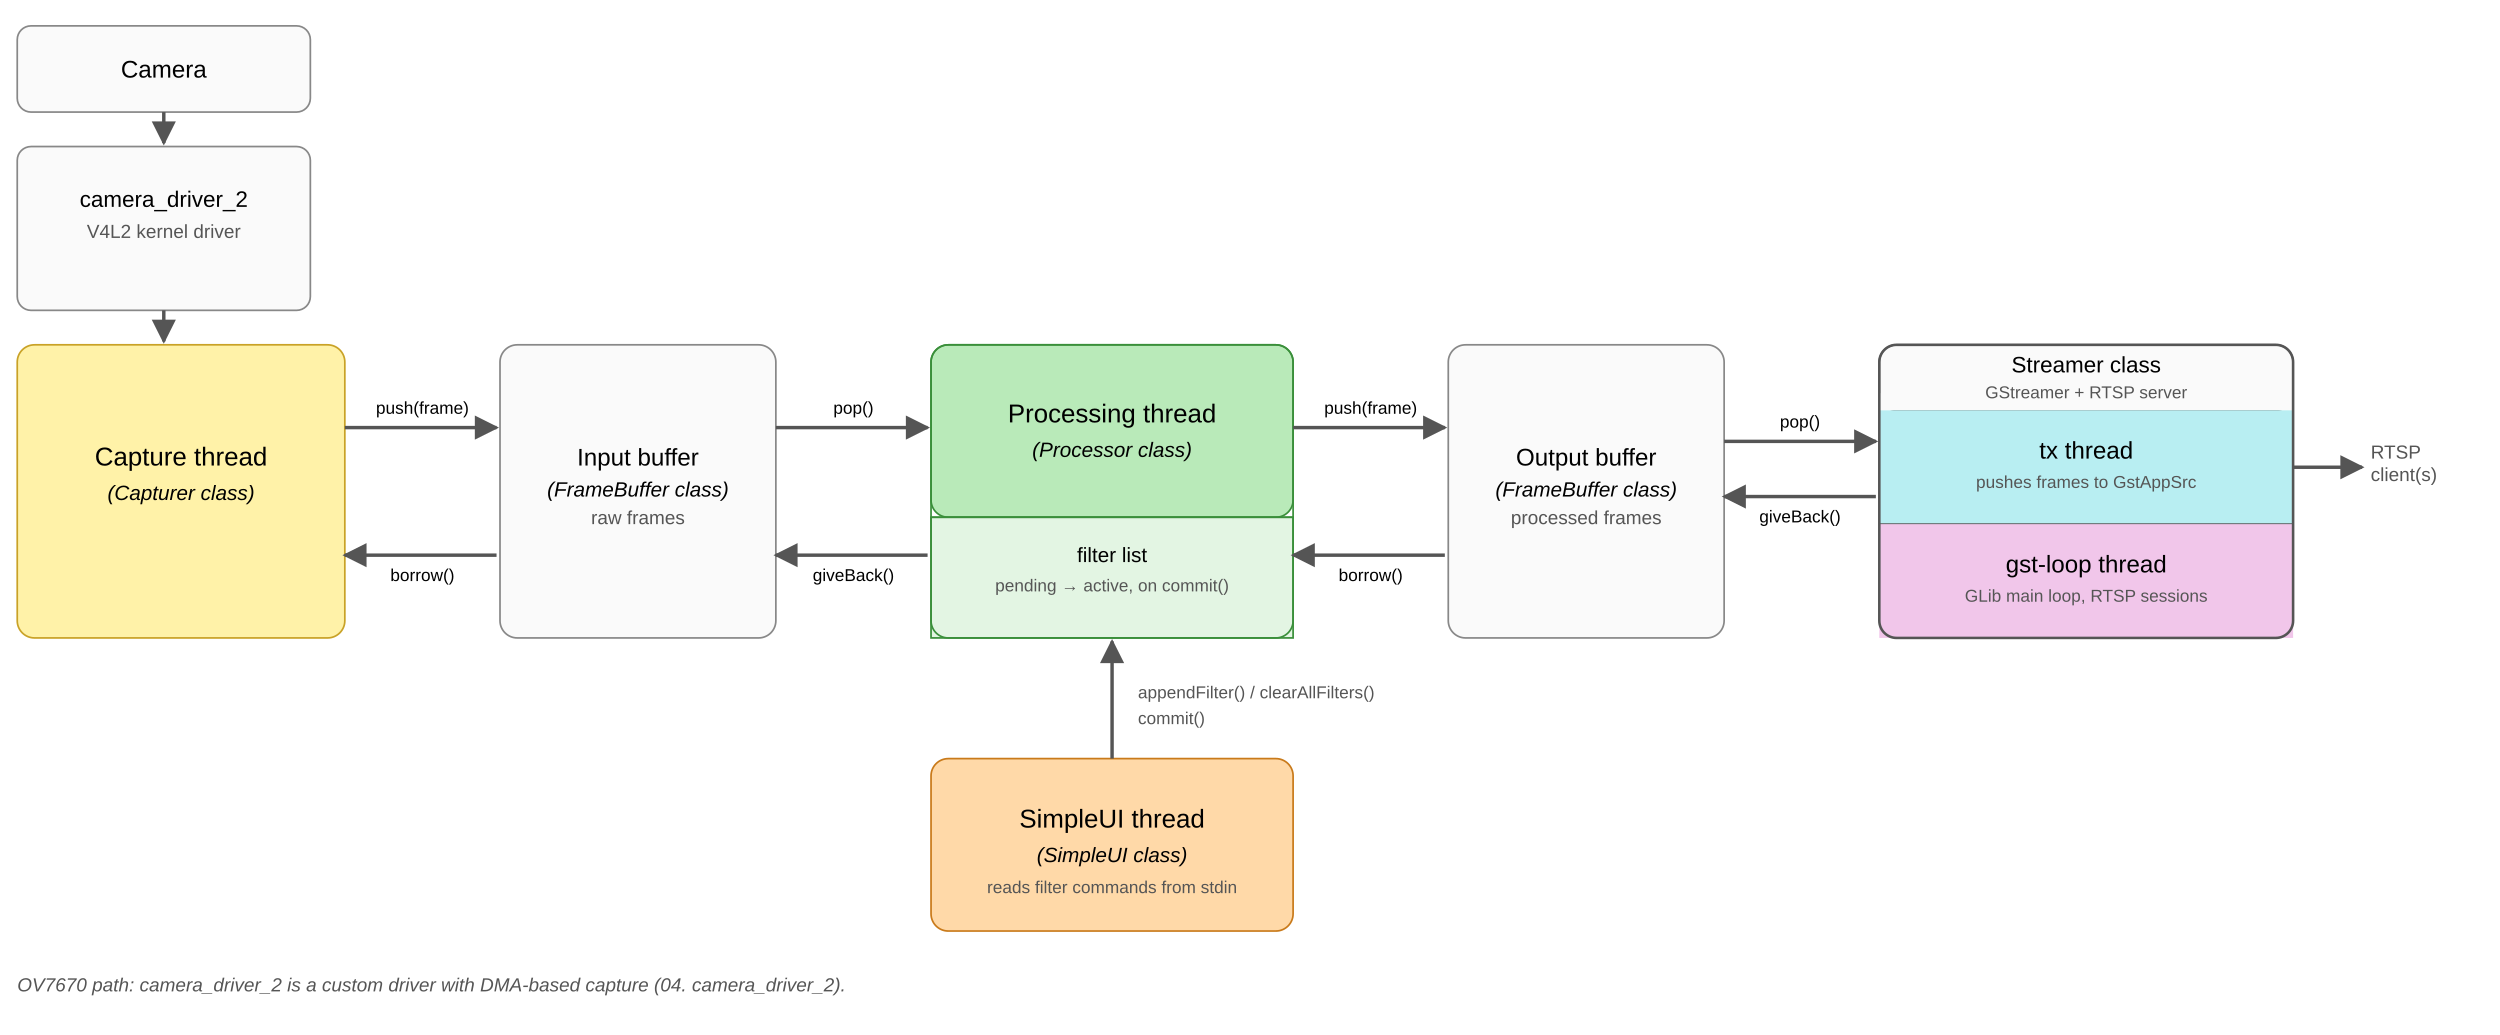
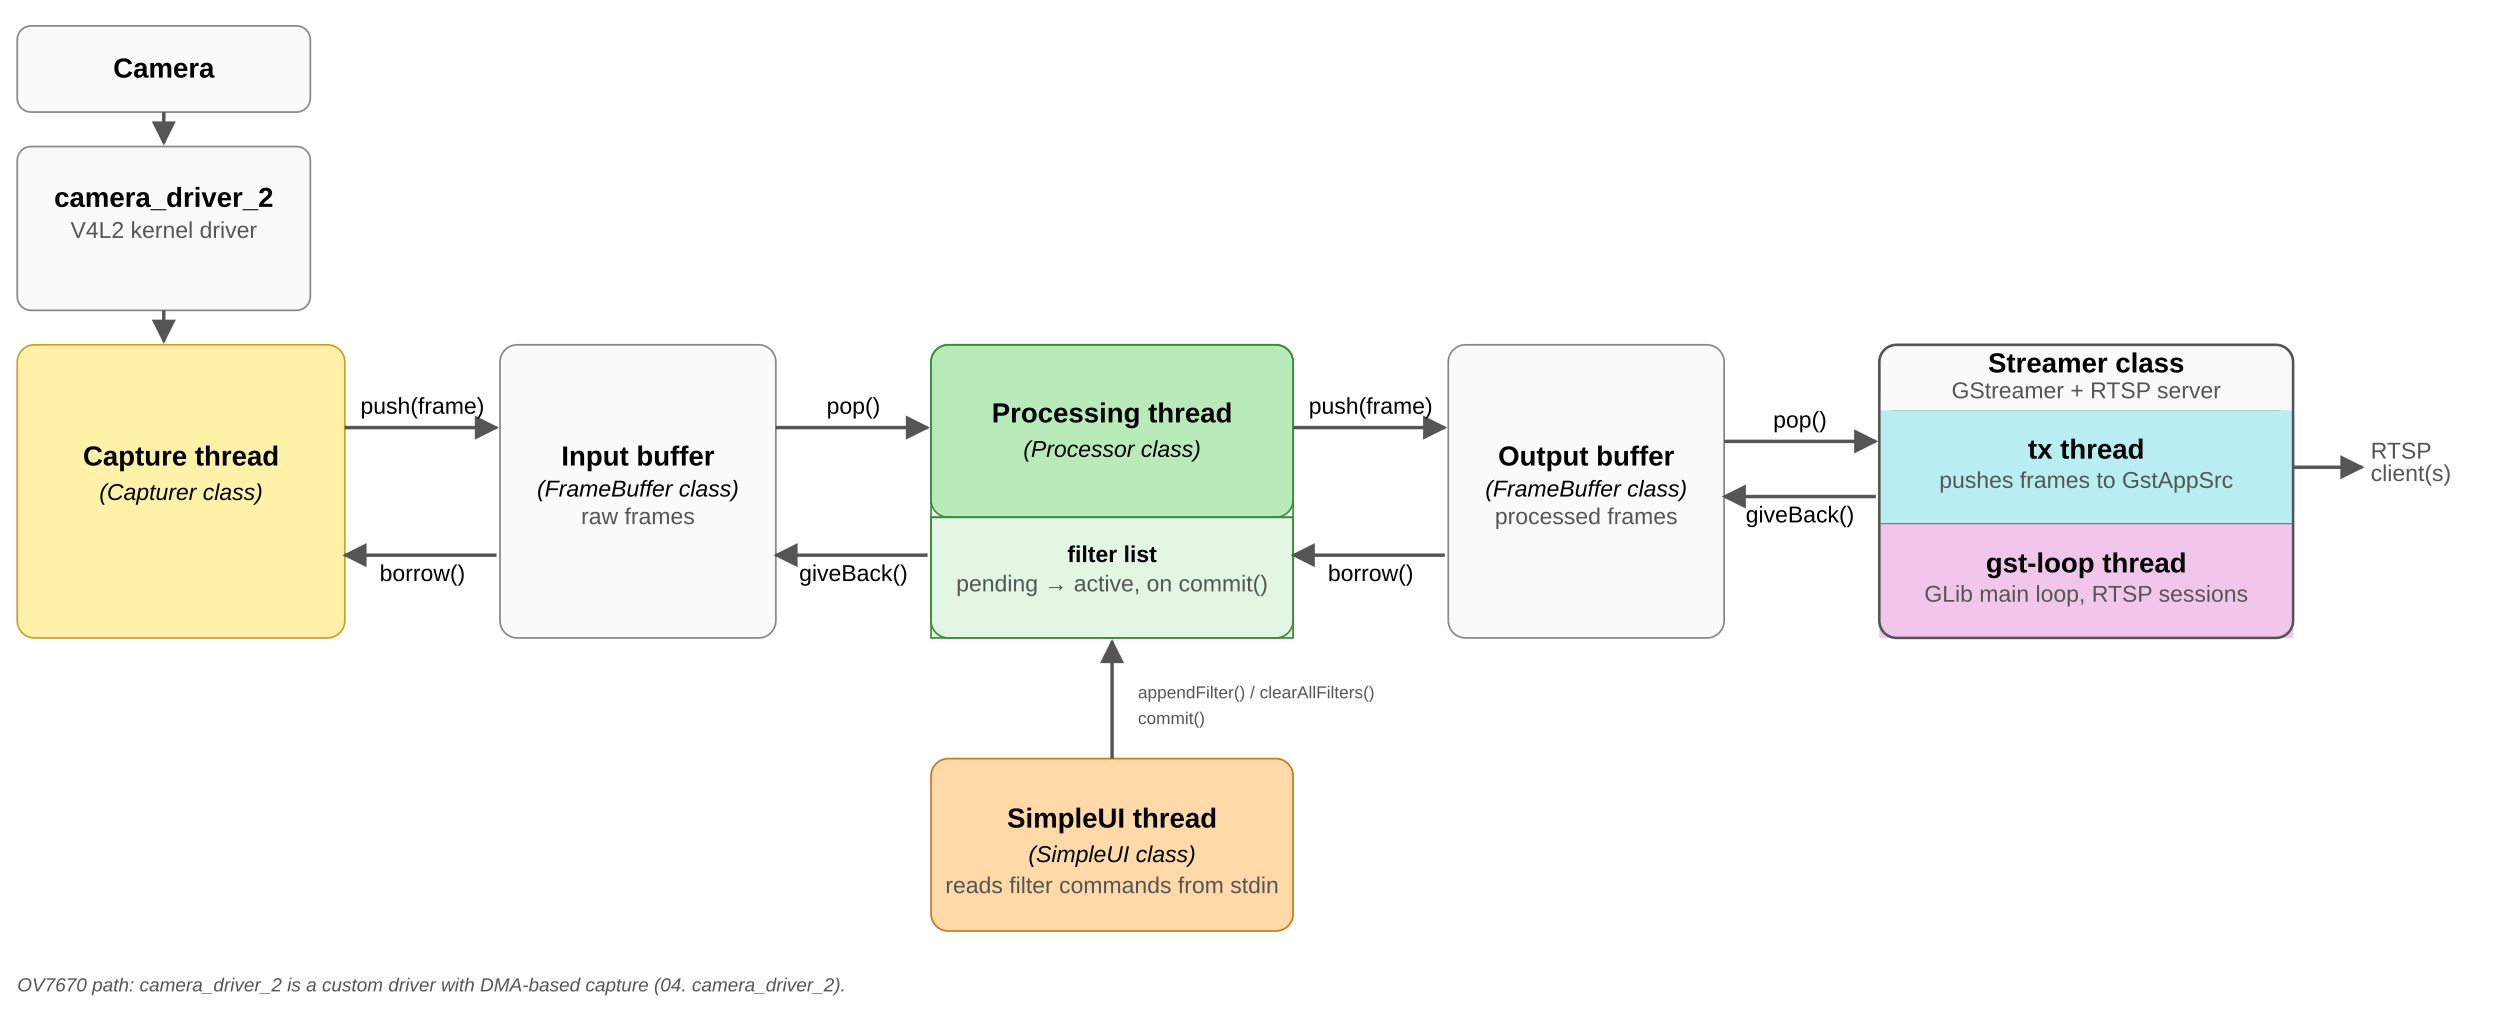
- <svg xmlns="http://www.w3.org/2000/svg" viewBox="0 0 1450 600" font-family="Segoe UI, Arial, sans-serif">
-   <defs>
+ <svg xmlns="http://www.w3.org/2000/svg" viewBox="0 0 1450 600" font-family="Segoe UI, Arial, sans-serif" version="1.1" id="svg137">
+   <defs id="defs5">
    <marker id="arrow" viewBox="0 0 10 10" refX="9" refY="5" markerWidth="7" markerHeight="7" orient="auto-start-reverse">
-       <path d="M 0 0 L 10 5 L 0 10 z" fill="#555" />
+       <path d="M 0 0 L 10 5 L 0 10 z" fill="#555" id="path2" />
    </marker>
  </defs>
-   <rect x="10" y="15" width="170" height="50" rx="8" fill="#fafafa" stroke="#888" />
-   <text x="95" y="45" text-anchor="middle" font-size="14">Camera</text>
-   <line x1="95" y1="65" x2="95" y2="83" stroke="#555" stroke-width="2" marker-end="url(#arrow)" />
-   <rect x="10" y="85" width="170" height="95" rx="8" fill="#fafafa" stroke="#888" />
-   <text x="95" y="120" text-anchor="middle" font-size="13">camera_driver_2</text>
-   <text x="95" y="138" text-anchor="middle" font-size="11" fill="#555">V4L2 kernel driver</text>
-   <line x1="95" y1="180" x2="95" y2="198" stroke="#555" stroke-width="2" marker-end="url(#arrow)" />
-   <rect x="10" y="200" width="190" height="170" rx="10" fill="#fff2a8" stroke="#c9a227" />
-   <text x="105" y="270" text-anchor="middle" font-size="15">Capture thread</text>
-   <text x="105" y="290" text-anchor="middle" font-size="12" font-style="italic">(Capturer class)</text>
-   <rect x="290" y="200" width="160" height="170" rx="10" fill="#fafafa" stroke="#888" />
-   <text x="370" y="270" text-anchor="middle" font-size="14">Input buffer</text>
-   <text x="370" y="288" text-anchor="middle" font-size="12" font-style="italic">(FrameBuffer class)</text>
-   <text x="370" y="304" text-anchor="middle" font-size="11" fill="#555">raw frames</text>
-   <rect x="540" y="200" width="210" height="100" rx="10" fill="#b9eab9" stroke="#3a8f3a" />
-   <text x="645" y="245" text-anchor="middle" font-size="15">Processing thread</text>
-   <text x="645" y="265" text-anchor="middle" font-size="12" font-style="italic">(Processor class)</text>
-   <rect x="540" y="300" width="210" height="70" rx="0" fill="#e3f5e3" stroke="#3a8f3a" />
-   <text x="645" y="326" text-anchor="middle" font-size="12">filter list</text>
-   <text x="645" y="343" text-anchor="middle" font-size="10" fill="#555">pending → active, on commit()</text>
-   <path d="M 540 300 h 210" stroke="#3a8f3a" stroke-width="1" />
-   <rect x="540" y="200" width="210" height="170" rx="10" fill="none" stroke="#3a8f3a" />
-   <rect x="840" y="200" width="160" height="170" rx="10" fill="#fafafa" stroke="#888" />
-   <text x="920" y="270" text-anchor="middle" font-size="14">Output buffer</text>
-   <text x="920" y="288" text-anchor="middle" font-size="12" font-style="italic">(FrameBuffer class)</text>
-   <text x="920" y="304" text-anchor="middle" font-size="11" fill="#555">processed frames</text>
-   <rect x="1090" y="200" width="240" height="38" rx="10" fill="#fafafa" stroke="#555" />
-   <rect x="1090" y="228" width="240" height="10" fill="#fafafa" />
-   <text x="1210" y="216" text-anchor="middle" font-size="13">Streamer class</text>
-   <text x="1210" y="231" text-anchor="middle" font-size="10" fill="#555">GStreamer + RTSP server</text>
-   <rect x="1090" y="238" width="240" height="66" fill="#b8eef2" stroke="none" />
-   <text x="1210" y="266" text-anchor="middle" font-size="14">tx thread</text>
-   <text x="1210" y="283" text-anchor="middle" font-size="10" fill="#555">pushes frames to GstAppSrc</text>
-   <line x1="1090" y1="304" x2="1330" y2="304" stroke="#555" stroke-width="1" />
-   <rect x="1090" y="304" width="240" height="66" fill="#f1c6ea" stroke="none" />
-   <text x="1210" y="332" text-anchor="middle" font-size="14">gst-loop thread</text>
-   <text x="1210" y="349" text-anchor="middle" font-size="10" fill="#555">GLib main loop, RTSP sessions</text>
-   <rect x="1090" y="200" width="240" height="170" rx="10" fill="none" stroke="#555" stroke-width="1.5" />
-   <line x1="1330" y1="271" x2="1370" y2="271" stroke="#555" stroke-width="2" marker-end="url(#arrow)" />
-   <text x="1375" y="266" font-size="11" fill="#555">RTSP</text>
-   <text x="1375" y="279" font-size="11" fill="#555">client(s)</text>
-   <line x1="200" y1="248" x2="288" y2="248" stroke="#555" stroke-width="2" marker-end="url(#arrow)" />
-   <text x="245" y="240" text-anchor="middle" font-size="10">push(frame)</text>
-   <line x1="288" y1="322" x2="200" y2="322" stroke="#555" stroke-width="2" marker-end="url(#arrow)" />
-   <text x="245" y="337" text-anchor="middle" font-size="10">borrow()</text>
-   <line x1="450" y1="248" x2="538" y2="248" stroke="#555" stroke-width="2" marker-end="url(#arrow)" />
-   <text x="495" y="240" text-anchor="middle" font-size="10">pop()</text>
-   <line x1="538" y1="322" x2="450" y2="322" stroke="#555" stroke-width="2" marker-end="url(#arrow)" />
-   <text x="495" y="337" text-anchor="middle" font-size="10">giveBack()</text>
-   <line x1="750" y1="248" x2="838" y2="248" stroke="#555" stroke-width="2" marker-end="url(#arrow)" />
-   <text x="795" y="240" text-anchor="middle" font-size="10">push(frame)</text>
-   <line x1="838" y1="322" x2="750" y2="322" stroke="#555" stroke-width="2" marker-end="url(#arrow)" />
-   <text x="795" y="337" text-anchor="middle" font-size="10">borrow()</text>
-   <line x1="1000" y1="256" x2="1088" y2="256" stroke="#555" stroke-width="2" marker-end="url(#arrow)" />
-   <text x="1044" y="248" text-anchor="middle" font-size="10">pop()</text>
-   <line x1="1088" y1="288" x2="1000" y2="288" stroke="#555" stroke-width="2" marker-end="url(#arrow)" />
-   <text x="1044" y="303" text-anchor="middle" font-size="10">giveBack()</text>
-   <rect x="540" y="440" width="210" height="100" rx="10" fill="#ffd9a8" stroke="#c97a1a" />
-   <text x="645" y="480" text-anchor="middle" font-size="15">SimpleUI thread</text>
-   <text x="645" y="500" text-anchor="middle" font-size="12" font-style="italic">(SimpleUI class)</text>
-   <text x="645" y="518" text-anchor="middle" font-size="10" fill="#555">reads filter commands from stdin</text>
-   <line x1="645" y1="440" x2="645" y2="372" stroke="#555" stroke-width="2" marker-end="url(#arrow)" />
-   <text x="660" y="405" font-size="10" fill="#555">appendFilter() / clearAllFilters()</text>
-   <text x="660" y="420" font-size="10" fill="#555">commit()</text>
-   <text x="10" y="575" font-size="11" font-style="italic" fill="#555">OV7670 path: camera_driver_2 is a custom driver with DMA-based capture (04. camera_driver_2).</text>
+   <rect x="10" y="15" width="170" height="50" rx="8" fill="#fafafa" stroke="#888" id="rect7" />
+   <text x="95" y="45" text-anchor="middle" font-size="14" id="text9" style="font-size:16px">
+     <tspan style="font-style:normal;font-variant:normal;font-weight:bold;font-stretch:normal;font-family:'Segoe UI', Arial, sans-serif;-inkscape-font-specification:'Segoe UI, Arial, sans-serif Bold'" id="tspan8030">Camera</tspan>
+   </text>
+   <line x1="95" y1="65" x2="95" y2="83" stroke="#555" stroke-width="2" marker-end="url(#arrow)" id="line11" />
+   <rect x="10" y="85" width="170" height="95" rx="8" fill="#fafafa" stroke="#888" id="rect13" />
+   <text x="95" y="120" text-anchor="middle" font-size="13" id="text15" style="font-size:16px">
+     <tspan style="font-style:normal;font-variant:normal;font-weight:bold;font-stretch:normal;font-family:'Segoe UI', Arial, sans-serif;-inkscape-font-specification:'Segoe UI, Arial, sans-serif Bold'" id="tspan10056">camera_driver_2</tspan>
+   </text>
+   <text x="95" y="138" text-anchor="middle" font-size="11" fill="#555555" id="text17" style="font-size:13.333px">V4L2 kernel driver</text>
+   <line x1="95" y1="180" x2="95" y2="198" stroke="#555" stroke-width="2" marker-end="url(#arrow)" id="line19" />
+   <rect x="10" y="200" width="190" height="170" rx="10" fill="#fff2a8" stroke="#c9a227" id="rect21" />
+   <text x="105" y="270" text-anchor="middle" font-size="15" id="text23" style="font-size:16px">
+     <tspan style="font-style:normal;font-variant:normal;font-weight:bold;font-stretch:normal;font-family:'Segoe UI', Arial, sans-serif;-inkscape-font-specification:'Segoe UI, Arial, sans-serif Bold'" id="tspan13380">Capture thread</tspan>
+   </text>
+   <text x="105" y="290" text-anchor="middle" font-size="12" font-style="italic" id="text25" style="font-size:13.333px">(Capturer class)</text>
+   <rect x="290" y="200" width="160" height="170" rx="10" fill="#fafafa" stroke="#888" id="rect27" />
+   <text x="370" y="270" text-anchor="middle" font-size="14" id="text29" style="font-size:16px">
+     <tspan style="font-style:normal;font-variant:normal;font-weight:bold;font-stretch:normal;font-family:'Segoe UI', Arial, sans-serif;-inkscape-font-specification:'Segoe UI, Arial, sans-serif Bold'" id="tspan19860">Input buffer</tspan>
+   </text>
+   <text x="370" y="288" text-anchor="middle" font-size="12" font-style="italic" id="text31" style="font-size:13.333px">(FrameBuffer class)</text>
+   <text x="370" y="304" text-anchor="middle" font-size="11" fill="#555555" id="text33" style="font-size:13.333px">raw frames</text>
+   <rect x="540" y="200" width="210" height="100" rx="10" fill="#b9eab9" stroke="#3a8f3a" id="rect35" />
+   <text x="645" y="245" text-anchor="middle" font-size="15" id="text37" style="font-size:16px">
+     <tspan style="font-style:normal;font-variant:normal;font-weight:bold;font-stretch:normal;font-family:'Segoe UI', Arial, sans-serif;-inkscape-font-specification:'Segoe UI, Arial, sans-serif Bold'" id="tspan27020">Processing thread</tspan>
+   </text>
+   <text x="645" y="265" text-anchor="middle" font-size="12" font-style="italic" id="text39" style="font-size:13.333px">(Processor class)</text>
+   <rect x="540" y="300" width="210" height="70" rx="0" fill="#e3f5e3" stroke="#3a8f3a" id="rect41" />
+   <text x="645" y="326" text-anchor="middle" font-size="12" id="text43" style="font-size:13.333px">
+     <tspan style="font-style:normal;font-variant:normal;font-weight:bold;font-stretch:normal;font-family:'Segoe UI', Arial, sans-serif;-inkscape-font-specification:'Segoe UI, Arial, sans-serif Bold'" id="tspan32756">filter list</tspan>
+   </text>
+   <text x="645" y="343" text-anchor="middle" font-size="10" fill="#555555" id="text45" style="font-size:13.333px">pending → active, on commit()</text>
+   <path d="M 540 300 h 210" stroke="#3a8f3a" stroke-width="1" id="path47" />
+   <rect x="540" y="200" width="210" height="170" rx="10" fill="none" stroke="#3a8f3a" id="rect49" />
+   <rect x="840" y="200" width="160" height="170" rx="10" fill="#fafafa" stroke="#888" id="rect51" />
+   <text x="920" y="270" text-anchor="middle" font-size="14" id="text53" style="font-size:16px">
+     <tspan style="font-style:normal;font-variant:normal;font-weight:bold;font-stretch:normal;font-family:'Segoe UI', Arial, sans-serif;-inkscape-font-specification:'Segoe UI, Arial, sans-serif Bold'" id="tspan43864">Output buffer</tspan>
+   </text>
+   <text x="920" y="288" text-anchor="middle" font-size="12" font-style="italic" id="text55" style="font-size:13.333px">(FrameBuffer class)</text>
+   <text x="920" y="304" text-anchor="middle" font-size="11" fill="#555555" id="text57" style="font-size:13.333px">processed frames</text>
+   <rect x="1090" y="200" width="240" height="38" rx="10" fill="#fafafa" stroke="#555" id="rect59" />
+   <rect x="1090" y="228" width="240" height="10" fill="#fafafa" id="rect61" />
+   <text x="1210" y="216" text-anchor="middle" font-size="13" id="text63" style="font-size:16px">
+     <tspan style="font-style:normal;font-variant:normal;font-weight:bold;font-stretch:normal;font-family:'Segoe UI', Arial, sans-serif;-inkscape-font-specification:'Segoe UI, Arial, sans-serif Bold'" id="tspan48438">Streamer class</tspan>
+   </text>
+   <text x="1210" y="231" text-anchor="middle" font-size="10" fill="#555555" id="text65" style="font-size:13.333px">GStreamer + RTSP server</text>
+   <rect x="1090" y="238" width="240" height="66" fill="#b8eef2" stroke="none" id="rect67" />
+   <text x="1210" y="266" text-anchor="middle" font-size="14" id="text69" style="font-size:16px">
+     <tspan style="font-style:normal;font-variant:normal;font-weight:bold;font-stretch:normal;font-family:'Segoe UI', Arial, sans-serif;-inkscape-font-specification:'Segoe UI, Arial, sans-serif Bold'" id="tspan51904">tx thread</tspan>
+   </text>
+   <text x="1210" y="283" text-anchor="middle" font-size="10" fill="#555555" id="text71" style="font-size:13.333px">pushes frames to GstAppSrc</text>
+   <line x1="1090" y1="304" x2="1330" y2="304" stroke="#555" stroke-width="1" id="line73" />
+   <rect x="1090" y="304" width="240" height="66" fill="#f1c6ea" stroke="none" id="rect75" />
+   <text x="1210" y="332" text-anchor="middle" font-size="14px" id="text77" style="font-size:16px">
+     <tspan style="font-style:normal;font-variant:normal;font-weight:bold;font-stretch:normal;font-size:16px;font-family:'Segoe UI', Arial, sans-serif;-inkscape-font-specification:'Segoe UI, Arial, sans-serif Bold'" id="tspan54180">gst-loop thread</tspan>
+   </text>
+   <text x="1210" y="349" text-anchor="middle" font-size="10" fill="#555555" id="text79" style="font-size:13.333px">GLib main loop, RTSP sessions</text>
+   <rect x="1090" y="200" width="240" height="170" rx="10" fill="none" stroke="#555" stroke-width="1.5" id="rect81" />
+   <line x1="1330" y1="271" x2="1370" y2="271" stroke="#555" stroke-width="2" marker-end="url(#arrow)" id="line83" />
+   <text x="1375" y="266" font-size="11" fill="#555555" id="text85" style="font-size:13.333px">RTSP</text>
+   <text x="1375" y="279" font-size="11" fill="#555555" id="text87" style="font-size:13.333px">client(s)</text>
+   <line x1="200" y1="248" x2="288" y2="248" stroke="#555" stroke-width="2" marker-end="url(#arrow)" id="line89" />
+   <text x="245" y="240" text-anchor="middle" font-size="10" id="text91" style="font-size:13.333px">push(frame)</text>
+   <line x1="288" y1="322" x2="200" y2="322" stroke="#555" stroke-width="2" marker-end="url(#arrow)" id="line93" />
+   <text x="245" y="337" text-anchor="middle" font-size="10" id="text95" style="font-size:13.333px">borrow()</text>
+   <line x1="450" y1="248" x2="538" y2="248" stroke="#555" stroke-width="2" marker-end="url(#arrow)" id="line97" />
+   <text x="495" y="240" text-anchor="middle" font-size="10" id="text99" style="font-size:13.333px">pop()</text>
+   <line x1="538" y1="322" x2="450" y2="322" stroke="#555" stroke-width="2" marker-end="url(#arrow)" id="line101" />
+   <text x="495" y="337" text-anchor="middle" font-size="10" id="text103" style="font-size:13.333px">giveBack()</text>
+   <line x1="750" y1="248" x2="838" y2="248" stroke="#555" stroke-width="2" marker-end="url(#arrow)" id="line105" />
+   <text x="795" y="240" text-anchor="middle" font-size="10" id="text107" style="font-size:13.333px">push(frame)</text>
+   <line x1="838" y1="322" x2="750" y2="322" stroke="#555" stroke-width="2" marker-end="url(#arrow)" id="line109" />
+   <text x="795" y="337" text-anchor="middle" font-size="10" id="text111" style="font-size:13.333px">borrow()</text>
+   <line x1="1000" y1="256" x2="1088" y2="256" stroke="#555" stroke-width="2" marker-end="url(#arrow)" id="line113" />
+   <text x="1044" y="248" text-anchor="middle" font-size="10" id="text115" style="font-size:13.333px">pop()</text>
+   <line x1="1088" y1="288" x2="1000" y2="288" stroke="#555" stroke-width="2" marker-end="url(#arrow)" id="line117" />
+   <text x="1044" y="303" text-anchor="middle" font-size="10" id="text119" style="font-size:13.333px">giveBack()</text>
+   <rect x="540" y="440" width="210" height="100" rx="10" fill="#ffd9a8" stroke="#c97a1a" id="rect121" />
+   <text x="645" y="480" text-anchor="middle" font-size="15" id="text123" style="font-size:16px">
+     <tspan style="font-style:normal;font-variant:normal;font-weight:bold;font-stretch:normal;font-family:'Segoe UI', Arial, sans-serif;-inkscape-font-specification:'Segoe UI, Arial, sans-serif Bold'" id="tspan37514">SimpleUI thread</tspan>
+   </text>
+   <text x="645" y="500" text-anchor="middle" font-size="12" font-style="italic" id="text125" style="font-size:13.333px">(SimpleUI class)</text>
+   <text x="645" y="518" text-anchor="middle" font-size="10" fill="#555555" id="text127" style="font-size:13.333px">reads filter commands from stdin</text>
+   <line x1="645" y1="440" x2="645" y2="372" stroke="#555" stroke-width="2" marker-end="url(#arrow)" id="line129" />
+   <text x="660" y="405" font-size="10" fill="#555" id="text131">appendFilter() / clearAllFilters()</text>
+   <text x="660" y="420" font-size="10" fill="#555" id="text133">commit()</text>
+   <text x="10" y="575" font-size="11" font-style="italic" fill="#555" id="text135">OV7670 path: camera_driver_2 is a custom driver with DMA-based capture (04. camera_driver_2).</text>
</svg>
